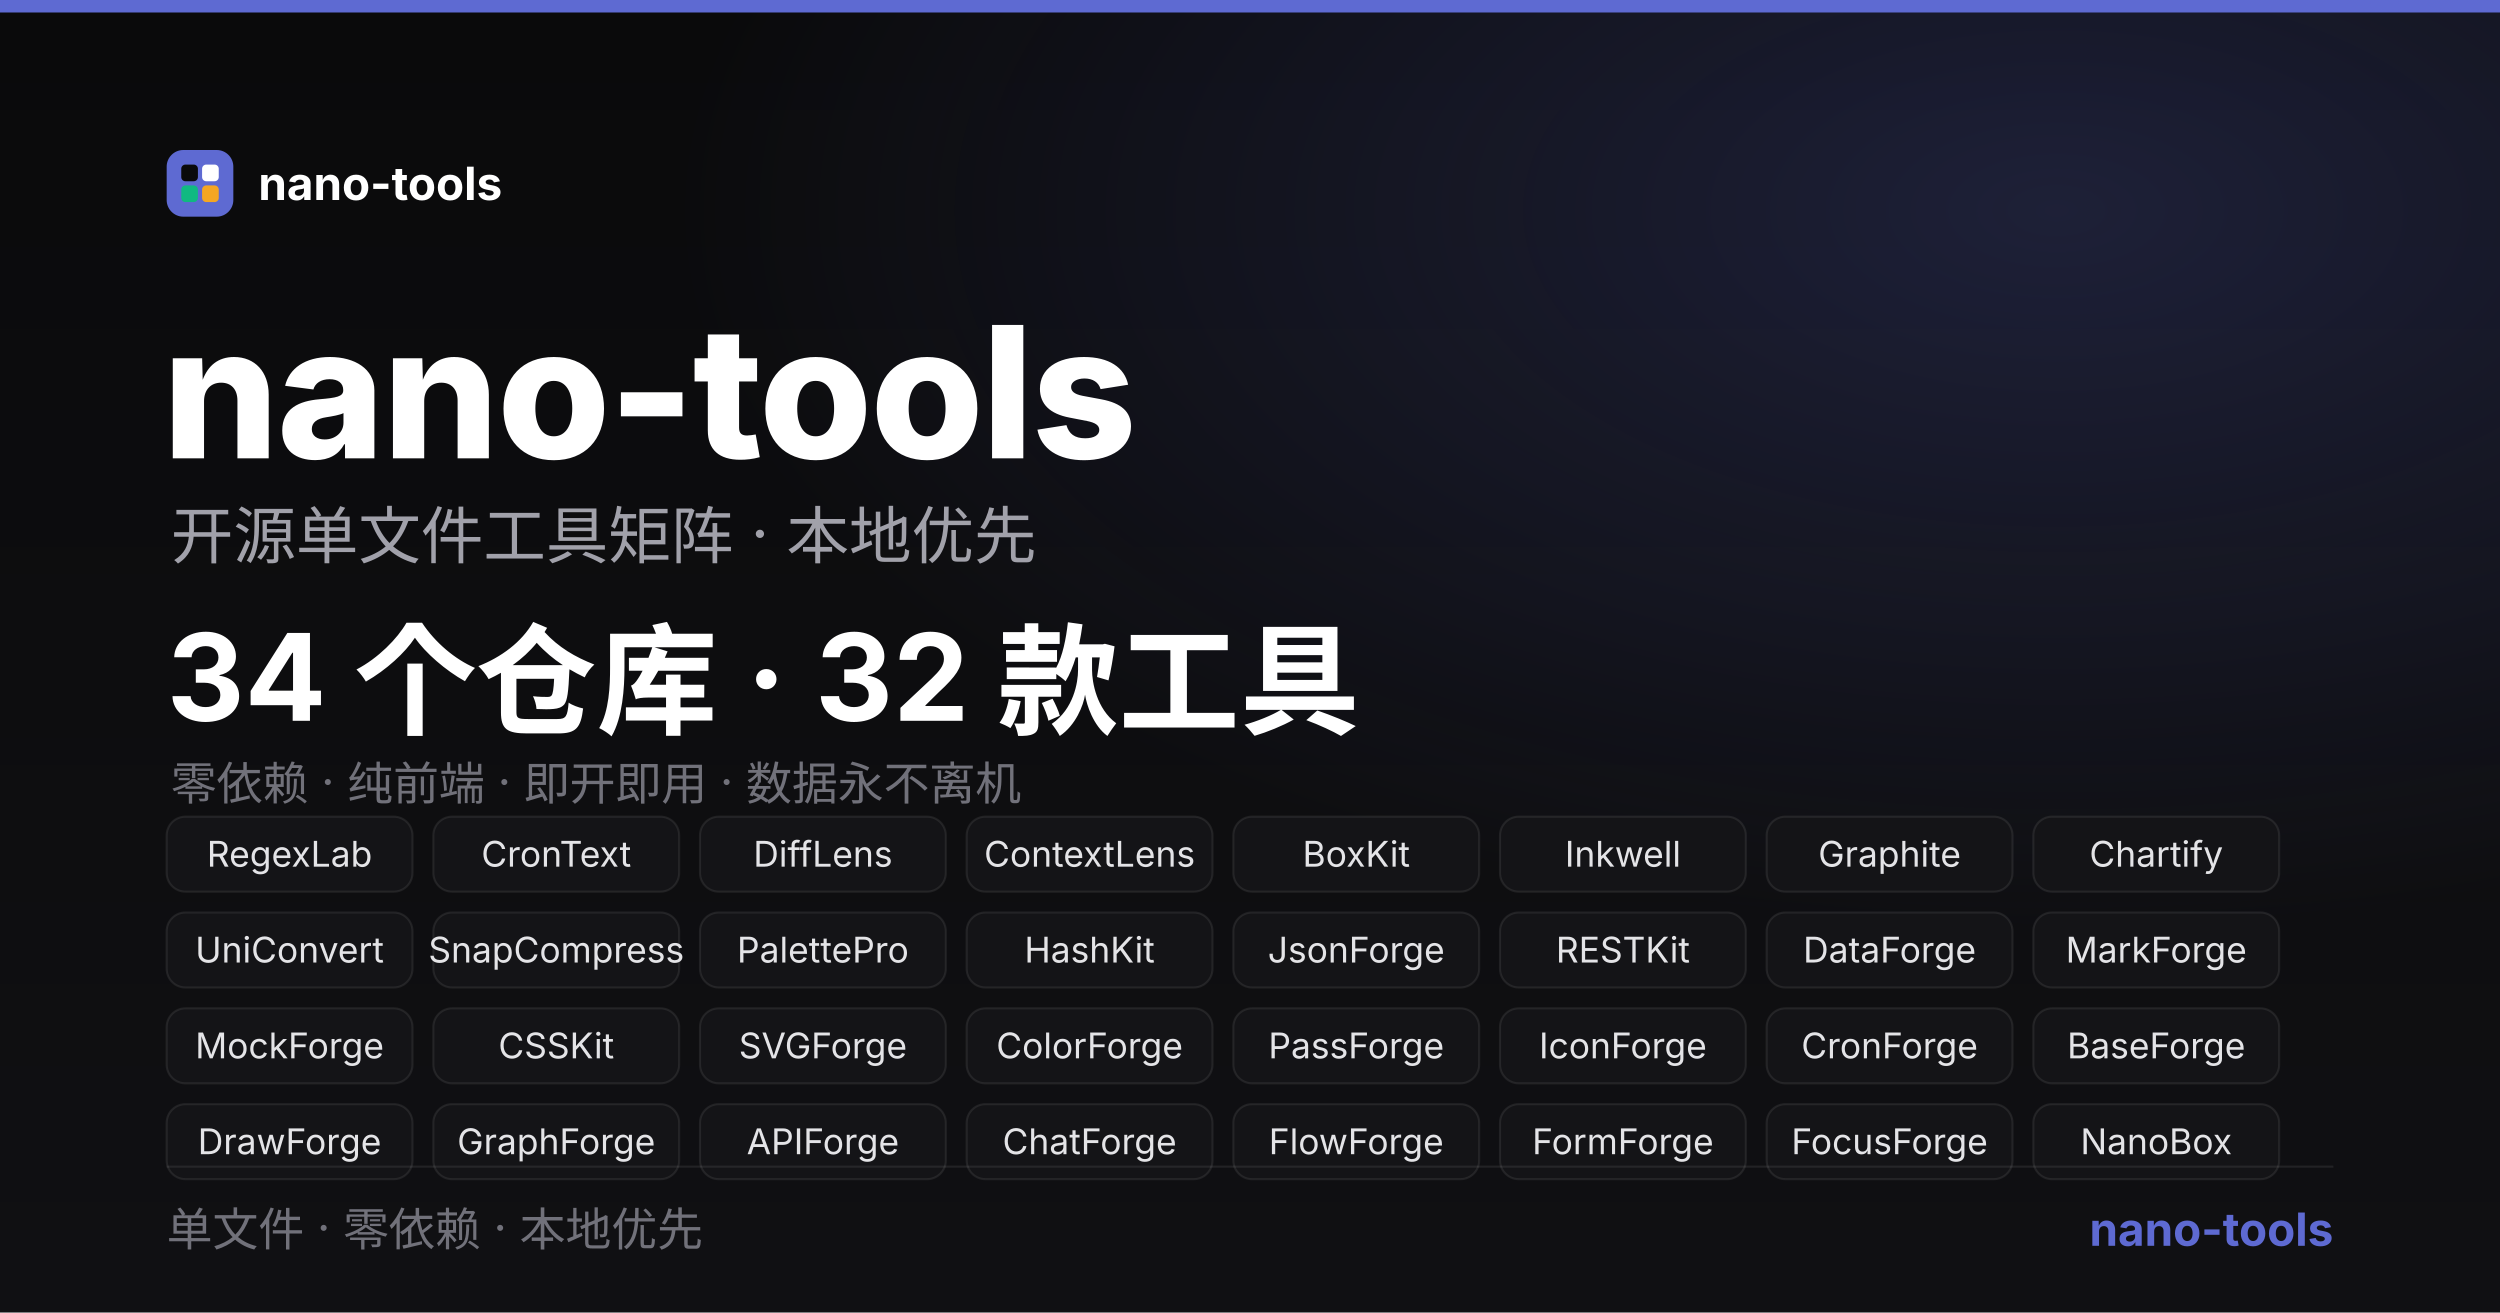
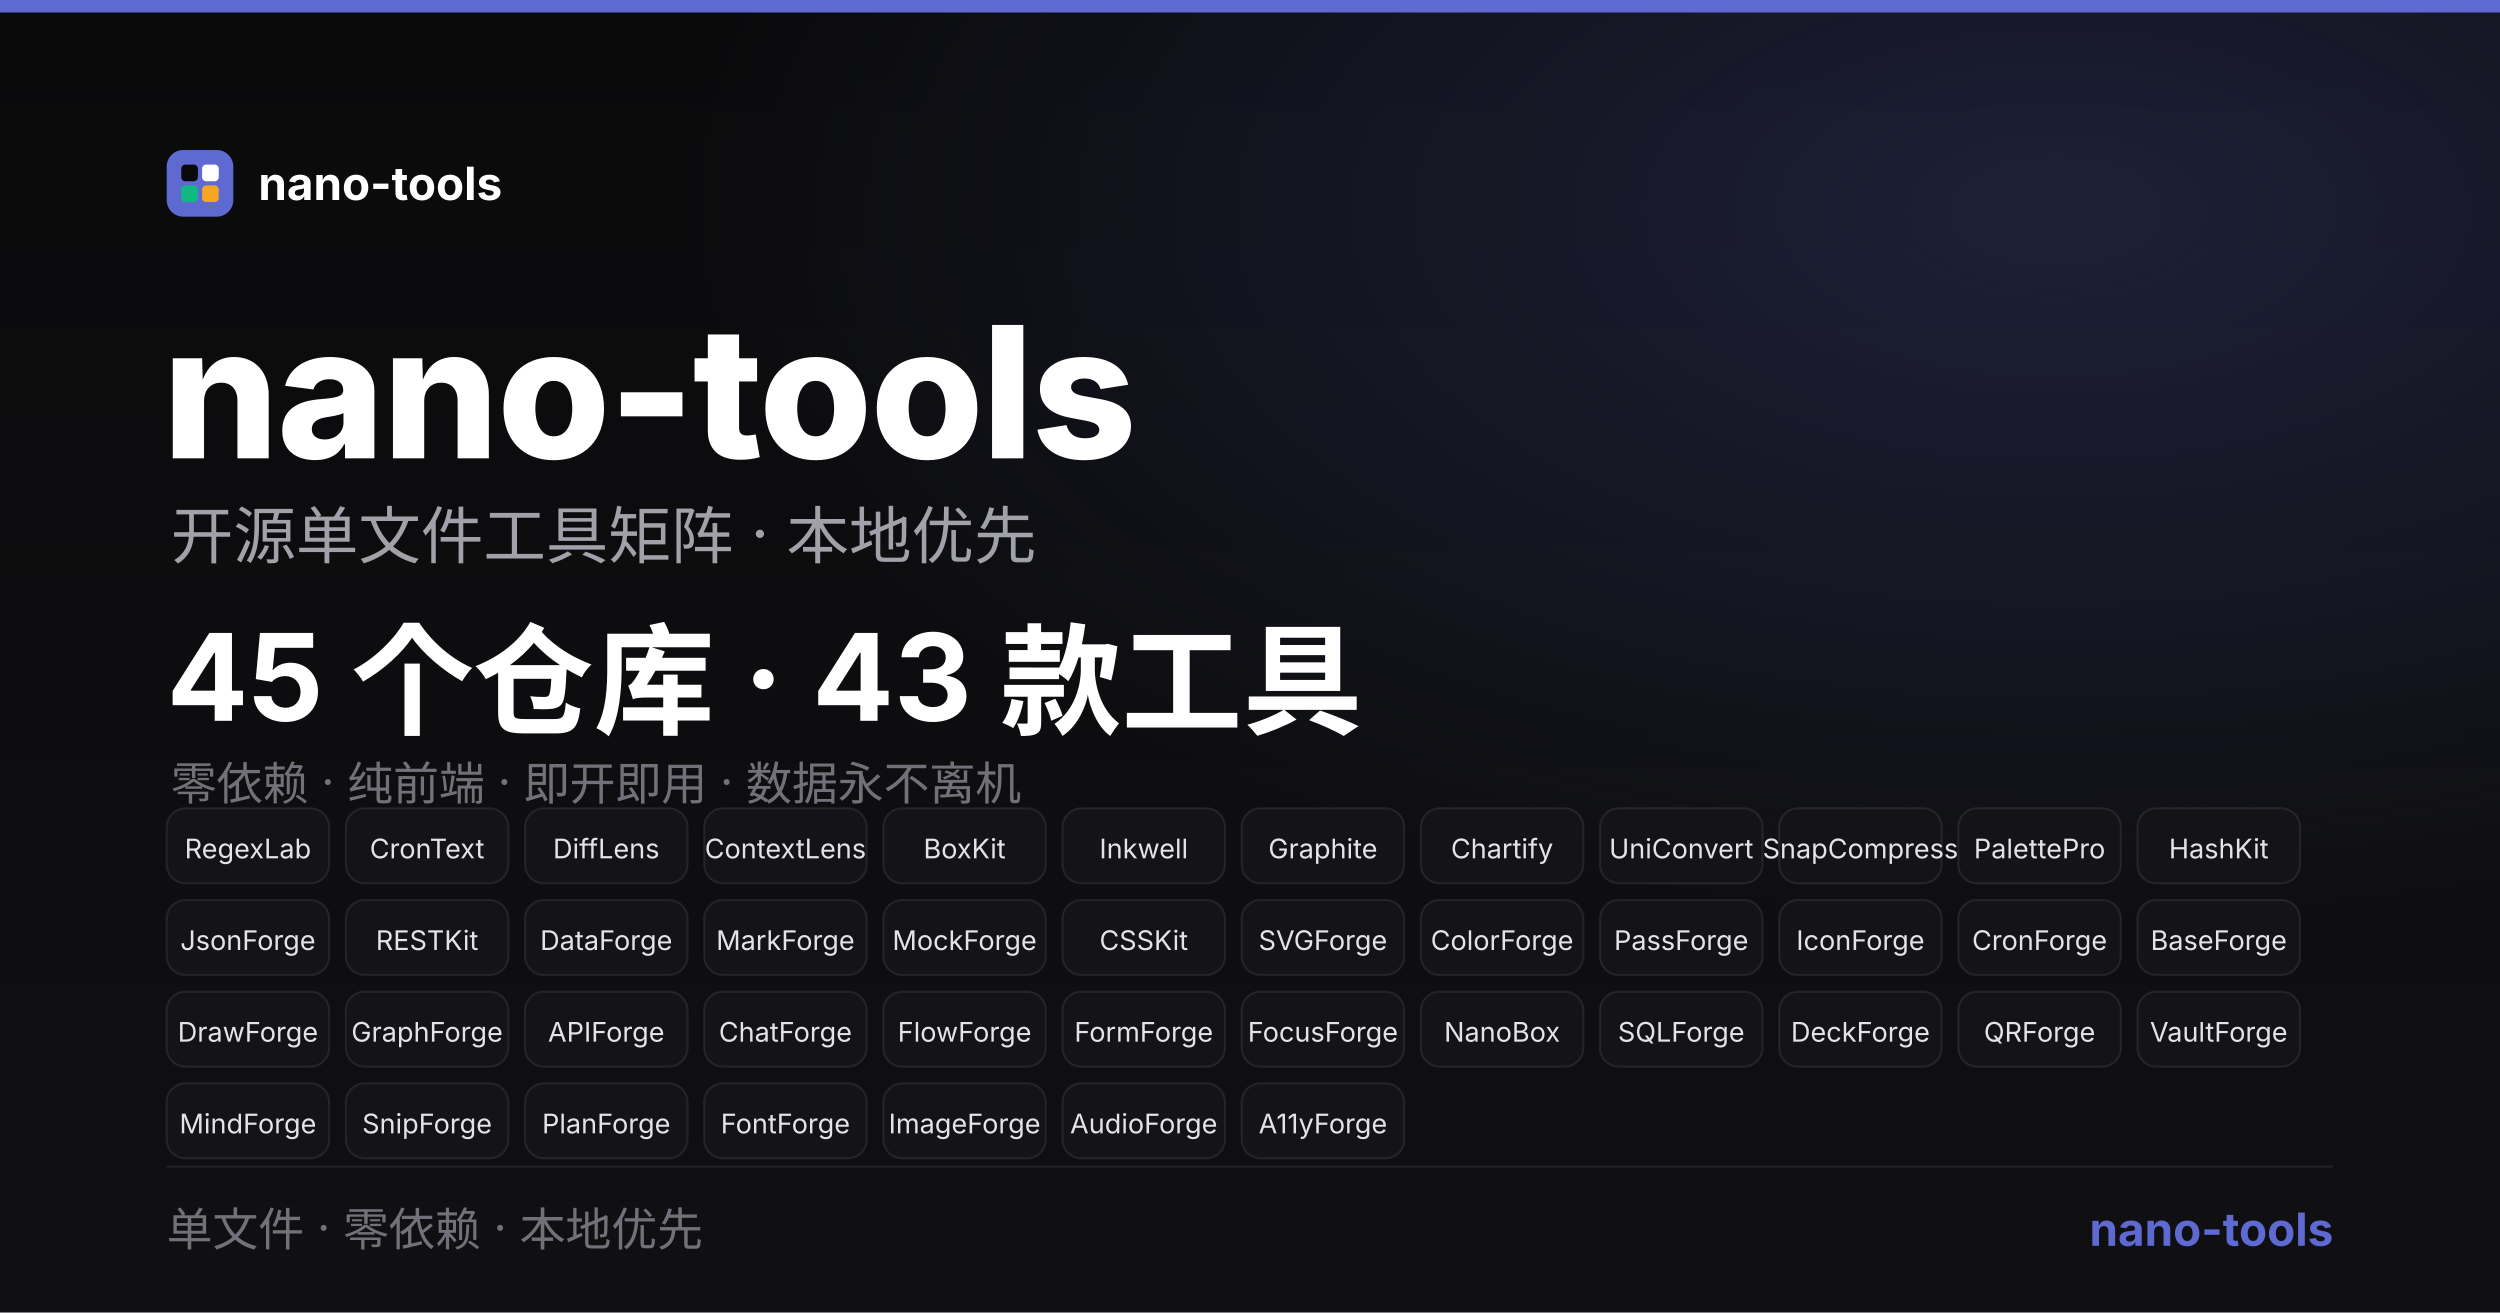
<svg xmlns="http://www.w3.org/2000/svg" width="1200" height="630" viewBox="0 0 1200 630" font-family="-apple-system,BlinkMacSystemFont,'Segoe UI','PingFang SC','Microsoft YaHei',sans-serif">
  <defs>
    <linearGradient id="bg" x1="0" y1="0" x2="0" y2="1">
      <stop offset="0" stop-color="#0A0A0B" />
      <stop offset="1" stop-color="#101013" />
    </linearGradient>
    <radialGradient id="glow" cx="82%" cy="16%" r="55%">
      <stop offset="0%" stop-color="#5E6AD2" stop-opacity="0.22" />
      <stop offset="100%" stop-color="#5E6AD2" stop-opacity="0" />
    </radialGradient>
  </defs>
  <rect width="1200" height="630" fill="url(#bg)" />
  <rect width="1200" height="630" fill="url(#glow)" />
  <rect x="0" y="0" width="1200" height="6" fill="#5E6AD2" />
  <g transform="translate(80,72)">
    <rect x="0" y="0" width="32" height="32" rx="8" fill="#5E6AD2" />
    <rect x="7" y="7" width="8" height="8" rx="2" fill="#0A0A0B" />
    <rect x="17" y="7" width="8" height="8" rx="2" fill="#FFFFFF" />
    <rect x="7" y="17" width="8" height="8" rx="2" fill="#10B981" />
    <rect x="17" y="17" width="8" height="8" rx="2" fill="#F5A623" />
  </g>
  <text x="124" y="96" fill="#FFFFFF" font-size="22" font-weight="700">nano-tools</text>
  <text x="78" y="220" fill="#FFFFFF" font-size="88" font-weight="800" letter-spacing="-1">nano-tools</text>
  <text x="82" y="268" fill="#A1A1AA" font-size="30">开源单文件工具矩阵 · 本地优先</text>
-   <text x="80" y="346" fill="#FFFFFF" font-size="58" font-weight="700">34 个仓库 · 32 款工具</text>
+   <text x="80" y="346" fill="#FFFFFF" font-size="58" font-weight="700">45 个仓库 · 43 款工具</text>
  <text x="82" y="384" fill="#71717A" font-size="22">零依赖 · 纯前端 · 即开即用 · 数据永不离机</text>
-   <g transform="translate(80,392)">
-     <rect x="0" y="0" width="118" height="36" rx="9" fill="#141417" stroke="#FFFFFF" stroke-opacity="0.08" />
-     <text x="59" y="24" text-anchor="middle" fill="#E4E4E7" font-size="17">RegexLab</text>
-   </g>
-   <g transform="translate(208,392)">
-     <rect x="0" y="0" width="118" height="36" rx="9" fill="#141417" stroke="#FFFFFF" stroke-opacity="0.08" />
-     <text x="59" y="24" text-anchor="middle" fill="#E4E4E7" font-size="17">CronText</text>
-   </g>
-   <g transform="translate(336,392)">
-     <rect x="0" y="0" width="118" height="36" rx="9" fill="#141417" stroke="#FFFFFF" stroke-opacity="0.08" />
-     <text x="59" y="24" text-anchor="middle" fill="#E4E4E7" font-size="17">DiffLens</text>
-   </g>
-   <g transform="translate(464,392)">
-     <rect x="0" y="0" width="118" height="36" rx="9" fill="#141417" stroke="#FFFFFF" stroke-opacity="0.08" />
-     <text x="59" y="24" text-anchor="middle" fill="#E4E4E7" font-size="17">ContextLens</text>
-   </g>
-   <g transform="translate(592,392)">
-     <rect x="0" y="0" width="118" height="36" rx="9" fill="#141417" stroke="#FFFFFF" stroke-opacity="0.08" />
-     <text x="59" y="24" text-anchor="middle" fill="#E4E4E7" font-size="17">BoxKit</text>
-   </g>
-   <g transform="translate(720,392)">
-     <rect x="0" y="0" width="118" height="36" rx="9" fill="#141417" stroke="#FFFFFF" stroke-opacity="0.08" />
-     <text x="59" y="24" text-anchor="middle" fill="#E4E4E7" font-size="17">Inkwell</text>
-   </g>
-   <g transform="translate(848,392)">
-     <rect x="0" y="0" width="118" height="36" rx="9" fill="#141417" stroke="#FFFFFF" stroke-opacity="0.08" />
-     <text x="59" y="24" text-anchor="middle" fill="#E4E4E7" font-size="17">Graphite</text>
-   </g>
-   <g transform="translate(976,392)">
-     <rect x="0" y="0" width="118" height="36" rx="9" fill="#141417" stroke="#FFFFFF" stroke-opacity="0.08" />
-     <text x="59" y="24" text-anchor="middle" fill="#E4E4E7" font-size="17">Chartify</text>
-   </g>
-   <g transform="translate(80,438)">
-     <rect x="0" y="0" width="118" height="36" rx="9" fill="#141417" stroke="#FFFFFF" stroke-opacity="0.08" />
-     <text x="59" y="24" text-anchor="middle" fill="#E4E4E7" font-size="17">UniConvert</text>
-   </g>
-   <g transform="translate(208,438)">
-     <rect x="0" y="0" width="118" height="36" rx="9" fill="#141417" stroke="#FFFFFF" stroke-opacity="0.08" />
-     <text x="59" y="24" text-anchor="middle" fill="#E4E4E7" font-size="17">SnapCompress</text>
-   </g>
-   <g transform="translate(336,438)">
-     <rect x="0" y="0" width="118" height="36" rx="9" fill="#141417" stroke="#FFFFFF" stroke-opacity="0.08" />
-     <text x="59" y="24" text-anchor="middle" fill="#E4E4E7" font-size="17">PalettePro</text>
-   </g>
-   <g transform="translate(464,438)">
-     <rect x="0" y="0" width="118" height="36" rx="9" fill="#141417" stroke="#FFFFFF" stroke-opacity="0.08" />
-     <text x="59" y="24" text-anchor="middle" fill="#E4E4E7" font-size="17">HashKit</text>
-   </g>
-   <g transform="translate(592,438)">
-     <rect x="0" y="0" width="118" height="36" rx="9" fill="#141417" stroke="#FFFFFF" stroke-opacity="0.08" />
-     <text x="59" y="24" text-anchor="middle" fill="#E4E4E7" font-size="17">JsonForge</text>
-   </g>
-   <g transform="translate(720,438)">
-     <rect x="0" y="0" width="118" height="36" rx="9" fill="#141417" stroke="#FFFFFF" stroke-opacity="0.08" />
-     <text x="59" y="24" text-anchor="middle" fill="#E4E4E7" font-size="17">RESTKit</text>
-   </g>
-   <g transform="translate(848,438)">
-     <rect x="0" y="0" width="118" height="36" rx="9" fill="#141417" stroke="#FFFFFF" stroke-opacity="0.08" />
-     <text x="59" y="24" text-anchor="middle" fill="#E4E4E7" font-size="17">DataForge</text>
-   </g>
-   <g transform="translate(976,438)">
-     <rect x="0" y="0" width="118" height="36" rx="9" fill="#141417" stroke="#FFFFFF" stroke-opacity="0.08" />
-     <text x="59" y="24" text-anchor="middle" fill="#E4E4E7" font-size="17">MarkForge</text>
-   </g>
-   <g transform="translate(80,484)">
-     <rect x="0" y="0" width="118" height="36" rx="9" fill="#141417" stroke="#FFFFFF" stroke-opacity="0.08" />
-     <text x="59" y="24" text-anchor="middle" fill="#E4E4E7" font-size="17">MockForge</text>
-   </g>
-   <g transform="translate(208,484)">
-     <rect x="0" y="0" width="118" height="36" rx="9" fill="#141417" stroke="#FFFFFF" stroke-opacity="0.08" />
-     <text x="59" y="24" text-anchor="middle" fill="#E4E4E7" font-size="17">CSSKit</text>
-   </g>
-   <g transform="translate(336,484)">
-     <rect x="0" y="0" width="118" height="36" rx="9" fill="#141417" stroke="#FFFFFF" stroke-opacity="0.08" />
-     <text x="59" y="24" text-anchor="middle" fill="#E4E4E7" font-size="17">SVGForge</text>
-   </g>
-   <g transform="translate(464,484)">
-     <rect x="0" y="0" width="118" height="36" rx="9" fill="#141417" stroke="#FFFFFF" stroke-opacity="0.08" />
-     <text x="59" y="24" text-anchor="middle" fill="#E4E4E7" font-size="17">ColorForge</text>
-   </g>
-   <g transform="translate(592,484)">
-     <rect x="0" y="0" width="118" height="36" rx="9" fill="#141417" stroke="#FFFFFF" stroke-opacity="0.08" />
-     <text x="59" y="24" text-anchor="middle" fill="#E4E4E7" font-size="17">PassForge</text>
-   </g>
-   <g transform="translate(720,484)">
-     <rect x="0" y="0" width="118" height="36" rx="9" fill="#141417" stroke="#FFFFFF" stroke-opacity="0.08" />
-     <text x="59" y="24" text-anchor="middle" fill="#E4E4E7" font-size="17">IconForge</text>
-   </g>
-   <g transform="translate(848,484)">
-     <rect x="0" y="0" width="118" height="36" rx="9" fill="#141417" stroke="#FFFFFF" stroke-opacity="0.08" />
-     <text x="59" y="24" text-anchor="middle" fill="#E4E4E7" font-size="17">CronForge</text>
-   </g>
-   <g transform="translate(976,484)">
-     <rect x="0" y="0" width="118" height="36" rx="9" fill="#141417" stroke="#FFFFFF" stroke-opacity="0.08" />
-     <text x="59" y="24" text-anchor="middle" fill="#E4E4E7" font-size="17">BaseForge</text>
-   </g>
-   <g transform="translate(80,530)">
-     <rect x="0" y="0" width="118" height="36" rx="9" fill="#141417" stroke="#FFFFFF" stroke-opacity="0.08" />
-     <text x="59" y="24" text-anchor="middle" fill="#E4E4E7" font-size="17">DrawForge</text>
-   </g>
-   <g transform="translate(208,530)">
-     <rect x="0" y="0" width="118" height="36" rx="9" fill="#141417" stroke="#FFFFFF" stroke-opacity="0.08" />
-     <text x="59" y="24" text-anchor="middle" fill="#E4E4E7" font-size="17">GraphForge</text>
-   </g>
-   <g transform="translate(336,530)">
-     <rect x="0" y="0" width="118" height="36" rx="9" fill="#141417" stroke="#FFFFFF" stroke-opacity="0.08" />
-     <text x="59" y="24" text-anchor="middle" fill="#E4E4E7" font-size="17">APIForge</text>
-   </g>
-   <g transform="translate(464,530)">
-     <rect x="0" y="0" width="118" height="36" rx="9" fill="#141417" stroke="#FFFFFF" stroke-opacity="0.08" />
-     <text x="59" y="24" text-anchor="middle" fill="#E4E4E7" font-size="17">ChatForge</text>
-   </g>
-   <g transform="translate(592,530)">
-     <rect x="0" y="0" width="118" height="36" rx="9" fill="#141417" stroke="#FFFFFF" stroke-opacity="0.08" />
-     <text x="59" y="24" text-anchor="middle" fill="#E4E4E7" font-size="17">FlowForge</text>
-   </g>
-   <g transform="translate(720,530)">
-     <rect x="0" y="0" width="118" height="36" rx="9" fill="#141417" stroke="#FFFFFF" stroke-opacity="0.08" />
-     <text x="59" y="24" text-anchor="middle" fill="#E4E4E7" font-size="17">FormForge</text>
-   </g>
-   <g transform="translate(848,530)">
-     <rect x="0" y="0" width="118" height="36" rx="9" fill="#141417" stroke="#FFFFFF" stroke-opacity="0.08" />
-     <text x="59" y="24" text-anchor="middle" fill="#E4E4E7" font-size="17">FocusForge</text>
-   </g>
-   <g transform="translate(976,530)">
-     <rect x="0" y="0" width="118" height="36" rx="9" fill="#141417" stroke="#FFFFFF" stroke-opacity="0.08" />
-     <text x="59" y="24" text-anchor="middle" fill="#E4E4E7" font-size="17">NanoBox</text>
+   <g transform="translate(80,388)">
+     <rect x="0" y="0" width="78" height="36" rx="9" fill="#141417" stroke="#FFFFFF" stroke-opacity="0.08" />
+     <text x="39" y="24" text-anchor="middle" fill="#E4E4E7" font-size="13">RegexLab</text>
+   </g>
+   <g transform="translate(166,388)">
+     <rect x="0" y="0" width="78" height="36" rx="9" fill="#141417" stroke="#FFFFFF" stroke-opacity="0.08" />
+     <text x="39" y="24" text-anchor="middle" fill="#E4E4E7" font-size="13">CronText</text>
+   </g>
+   <g transform="translate(252,388)">
+     <rect x="0" y="0" width="78" height="36" rx="9" fill="#141417" stroke="#FFFFFF" stroke-opacity="0.08" />
+     <text x="39" y="24" text-anchor="middle" fill="#E4E4E7" font-size="13">DiffLens</text>
+   </g>
+   <g transform="translate(338,388)">
+     <rect x="0" y="0" width="78" height="36" rx="9" fill="#141417" stroke="#FFFFFF" stroke-opacity="0.08" />
+     <text x="39" y="24" text-anchor="middle" fill="#E4E4E7" font-size="13">ContextLens</text>
+   </g>
+   <g transform="translate(424,388)">
+     <rect x="0" y="0" width="78" height="36" rx="9" fill="#141417" stroke="#FFFFFF" stroke-opacity="0.08" />
+     <text x="39" y="24" text-anchor="middle" fill="#E4E4E7" font-size="13">BoxKit</text>
+   </g>
+   <g transform="translate(510,388)">
+     <rect x="0" y="0" width="78" height="36" rx="9" fill="#141417" stroke="#FFFFFF" stroke-opacity="0.08" />
+     <text x="39" y="24" text-anchor="middle" fill="#E4E4E7" font-size="13">Inkwell</text>
+   </g>
+   <g transform="translate(596,388)">
+     <rect x="0" y="0" width="78" height="36" rx="9" fill="#141417" stroke="#FFFFFF" stroke-opacity="0.08" />
+     <text x="39" y="24" text-anchor="middle" fill="#E4E4E7" font-size="13">Graphite</text>
+   </g>
+   <g transform="translate(682,388)">
+     <rect x="0" y="0" width="78" height="36" rx="9" fill="#141417" stroke="#FFFFFF" stroke-opacity="0.08" />
+     <text x="39" y="24" text-anchor="middle" fill="#E4E4E7" font-size="13">Chartify</text>
+   </g>
+   <g transform="translate(768,388)">
+     <rect x="0" y="0" width="78" height="36" rx="9" fill="#141417" stroke="#FFFFFF" stroke-opacity="0.08" />
+     <text x="39" y="24" text-anchor="middle" fill="#E4E4E7" font-size="13">UniConvert</text>
+   </g>
+   <g transform="translate(854,388)">
+     <rect x="0" y="0" width="78" height="36" rx="9" fill="#141417" stroke="#FFFFFF" stroke-opacity="0.08" />
+     <text x="39" y="24" text-anchor="middle" fill="#E4E4E7" font-size="13">SnapCompress</text>
+   </g>
+   <g transform="translate(940,388)">
+     <rect x="0" y="0" width="78" height="36" rx="9" fill="#141417" stroke="#FFFFFF" stroke-opacity="0.08" />
+     <text x="39" y="24" text-anchor="middle" fill="#E4E4E7" font-size="13">PalettePro</text>
+   </g>
+   <g transform="translate(1026,388)">
+     <rect x="0" y="0" width="78" height="36" rx="9" fill="#141417" stroke="#FFFFFF" stroke-opacity="0.08" />
+     <text x="39" y="24" text-anchor="middle" fill="#E4E4E7" font-size="13">HashKit</text>
+   </g>
+   <g transform="translate(80,432)">
+     <rect x="0" y="0" width="78" height="36" rx="9" fill="#141417" stroke="#FFFFFF" stroke-opacity="0.08" />
+     <text x="39" y="24" text-anchor="middle" fill="#E4E4E7" font-size="13">JsonForge</text>
+   </g>
+   <g transform="translate(166,432)">
+     <rect x="0" y="0" width="78" height="36" rx="9" fill="#141417" stroke="#FFFFFF" stroke-opacity="0.08" />
+     <text x="39" y="24" text-anchor="middle" fill="#E4E4E7" font-size="13">RESTKit</text>
+   </g>
+   <g transform="translate(252,432)">
+     <rect x="0" y="0" width="78" height="36" rx="9" fill="#141417" stroke="#FFFFFF" stroke-opacity="0.08" />
+     <text x="39" y="24" text-anchor="middle" fill="#E4E4E7" font-size="13">DataForge</text>
+   </g>
+   <g transform="translate(338,432)">
+     <rect x="0" y="0" width="78" height="36" rx="9" fill="#141417" stroke="#FFFFFF" stroke-opacity="0.08" />
+     <text x="39" y="24" text-anchor="middle" fill="#E4E4E7" font-size="13">MarkForge</text>
+   </g>
+   <g transform="translate(424,432)">
+     <rect x="0" y="0" width="78" height="36" rx="9" fill="#141417" stroke="#FFFFFF" stroke-opacity="0.08" />
+     <text x="39" y="24" text-anchor="middle" fill="#E4E4E7" font-size="13">MockForge</text>
+   </g>
+   <g transform="translate(510,432)">
+     <rect x="0" y="0" width="78" height="36" rx="9" fill="#141417" stroke="#FFFFFF" stroke-opacity="0.08" />
+     <text x="39" y="24" text-anchor="middle" fill="#E4E4E7" font-size="13">CSSKit</text>
+   </g>
+   <g transform="translate(596,432)">
+     <rect x="0" y="0" width="78" height="36" rx="9" fill="#141417" stroke="#FFFFFF" stroke-opacity="0.08" />
+     <text x="39" y="24" text-anchor="middle" fill="#E4E4E7" font-size="13">SVGForge</text>
+   </g>
+   <g transform="translate(682,432)">
+     <rect x="0" y="0" width="78" height="36" rx="9" fill="#141417" stroke="#FFFFFF" stroke-opacity="0.08" />
+     <text x="39" y="24" text-anchor="middle" fill="#E4E4E7" font-size="13">ColorForge</text>
+   </g>
+   <g transform="translate(768,432)">
+     <rect x="0" y="0" width="78" height="36" rx="9" fill="#141417" stroke="#FFFFFF" stroke-opacity="0.08" />
+     <text x="39" y="24" text-anchor="middle" fill="#E4E4E7" font-size="13">PassForge</text>
+   </g>
+   <g transform="translate(854,432)">
+     <rect x="0" y="0" width="78" height="36" rx="9" fill="#141417" stroke="#FFFFFF" stroke-opacity="0.08" />
+     <text x="39" y="24" text-anchor="middle" fill="#E4E4E7" font-size="13">IconForge</text>
+   </g>
+   <g transform="translate(940,432)">
+     <rect x="0" y="0" width="78" height="36" rx="9" fill="#141417" stroke="#FFFFFF" stroke-opacity="0.08" />
+     <text x="39" y="24" text-anchor="middle" fill="#E4E4E7" font-size="13">CronForge</text>
+   </g>
+   <g transform="translate(1026,432)">
+     <rect x="0" y="0" width="78" height="36" rx="9" fill="#141417" stroke="#FFFFFF" stroke-opacity="0.08" />
+     <text x="39" y="24" text-anchor="middle" fill="#E4E4E7" font-size="13">BaseForge</text>
+   </g>
+   <g transform="translate(80,476)">
+     <rect x="0" y="0" width="78" height="36" rx="9" fill="#141417" stroke="#FFFFFF" stroke-opacity="0.08" />
+     <text x="39" y="24" text-anchor="middle" fill="#E4E4E7" font-size="13">DrawForge</text>
+   </g>
+   <g transform="translate(166,476)">
+     <rect x="0" y="0" width="78" height="36" rx="9" fill="#141417" stroke="#FFFFFF" stroke-opacity="0.08" />
+     <text x="39" y="24" text-anchor="middle" fill="#E4E4E7" font-size="13">GraphForge</text>
+   </g>
+   <g transform="translate(252,476)">
+     <rect x="0" y="0" width="78" height="36" rx="9" fill="#141417" stroke="#FFFFFF" stroke-opacity="0.08" />
+     <text x="39" y="24" text-anchor="middle" fill="#E4E4E7" font-size="13">APIForge</text>
+   </g>
+   <g transform="translate(338,476)">
+     <rect x="0" y="0" width="78" height="36" rx="9" fill="#141417" stroke="#FFFFFF" stroke-opacity="0.08" />
+     <text x="39" y="24" text-anchor="middle" fill="#E4E4E7" font-size="13">ChatForge</text>
+   </g>
+   <g transform="translate(424,476)">
+     <rect x="0" y="0" width="78" height="36" rx="9" fill="#141417" stroke="#FFFFFF" stroke-opacity="0.08" />
+     <text x="39" y="24" text-anchor="middle" fill="#E4E4E7" font-size="13">FlowForge</text>
+   </g>
+   <g transform="translate(510,476)">
+     <rect x="0" y="0" width="78" height="36" rx="9" fill="#141417" stroke="#FFFFFF" stroke-opacity="0.08" />
+     <text x="39" y="24" text-anchor="middle" fill="#E4E4E7" font-size="13">FormForge</text>
+   </g>
+   <g transform="translate(596,476)">
+     <rect x="0" y="0" width="78" height="36" rx="9" fill="#141417" stroke="#FFFFFF" stroke-opacity="0.08" />
+     <text x="39" y="24" text-anchor="middle" fill="#E4E4E7" font-size="13">FocusForge</text>
+   </g>
+   <g transform="translate(682,476)">
+     <rect x="0" y="0" width="78" height="36" rx="9" fill="#141417" stroke="#FFFFFF" stroke-opacity="0.08" />
+     <text x="39" y="24" text-anchor="middle" fill="#E4E4E7" font-size="13">NanoBox</text>
+   </g>
+   <g transform="translate(768,476)">
+     <rect x="0" y="0" width="78" height="36" rx="9" fill="#141417" stroke="#FFFFFF" stroke-opacity="0.08" />
+     <text x="39" y="24" text-anchor="middle" fill="#E4E4E7" font-size="13">SQLForge</text>
+   </g>
+   <g transform="translate(854,476)">
+     <rect x="0" y="0" width="78" height="36" rx="9" fill="#141417" stroke="#FFFFFF" stroke-opacity="0.08" />
+     <text x="39" y="24" text-anchor="middle" fill="#E4E4E7" font-size="13">DeckForge</text>
+   </g>
+   <g transform="translate(940,476)">
+     <rect x="0" y="0" width="78" height="36" rx="9" fill="#141417" stroke="#FFFFFF" stroke-opacity="0.08" />
+     <text x="39" y="24" text-anchor="middle" fill="#E4E4E7" font-size="13">QRForge</text>
+   </g>
+   <g transform="translate(1026,476)">
+     <rect x="0" y="0" width="78" height="36" rx="9" fill="#141417" stroke="#FFFFFF" stroke-opacity="0.08" />
+     <text x="39" y="24" text-anchor="middle" fill="#E4E4E7" font-size="13">VaultForge</text>
+   </g>
+   <g transform="translate(80,520)">
+     <rect x="0" y="0" width="78" height="36" rx="9" fill="#141417" stroke="#FFFFFF" stroke-opacity="0.08" />
+     <text x="39" y="24" text-anchor="middle" fill="#E4E4E7" font-size="13">MindForge</text>
+   </g>
+   <g transform="translate(166,520)">
+     <rect x="0" y="0" width="78" height="36" rx="9" fill="#141417" stroke="#FFFFFF" stroke-opacity="0.08" />
+     <text x="39" y="24" text-anchor="middle" fill="#E4E4E7" font-size="13">SnipForge</text>
+   </g>
+   <g transform="translate(252,520)">
+     <rect x="0" y="0" width="78" height="36" rx="9" fill="#141417" stroke="#FFFFFF" stroke-opacity="0.08" />
+     <text x="39" y="24" text-anchor="middle" fill="#E4E4E7" font-size="13">PlanForge</text>
+   </g>
+   <g transform="translate(338,520)">
+     <rect x="0" y="0" width="78" height="36" rx="9" fill="#141417" stroke="#FFFFFF" stroke-opacity="0.08" />
+     <text x="39" y="24" text-anchor="middle" fill="#E4E4E7" font-size="13">FontForge</text>
+   </g>
+   <g transform="translate(424,520)">
+     <rect x="0" y="0" width="78" height="36" rx="9" fill="#141417" stroke="#FFFFFF" stroke-opacity="0.08" />
+     <text x="39" y="24" text-anchor="middle" fill="#E4E4E7" font-size="13">ImageForge</text>
+   </g>
+   <g transform="translate(510,520)">
+     <rect x="0" y="0" width="78" height="36" rx="9" fill="#141417" stroke="#FFFFFF" stroke-opacity="0.08" />
+     <text x="39" y="24" text-anchor="middle" fill="#E4E4E7" font-size="13">AudioForge</text>
+   </g>
+   <g transform="translate(596,520)">
+     <rect x="0" y="0" width="78" height="36" rx="9" fill="#141417" stroke="#FFFFFF" stroke-opacity="0.08" />
+     <text x="39" y="24" text-anchor="middle" fill="#E4E4E7" font-size="13">A11yForge</text>
  </g>
  <line x1="80" y1="560" x2="1120" y2="560" stroke="#FFFFFF" stroke-opacity="0.08" stroke-width="1" />
  <text x="80" y="598" fill="#71717A" font-size="22">单文件 · 零依赖 · 本地优先</text>
  <text x="1120" y="598" text-anchor="end" fill="#5E6AD2" font-size="22" font-weight="700">nano-tools</text>
</svg>
